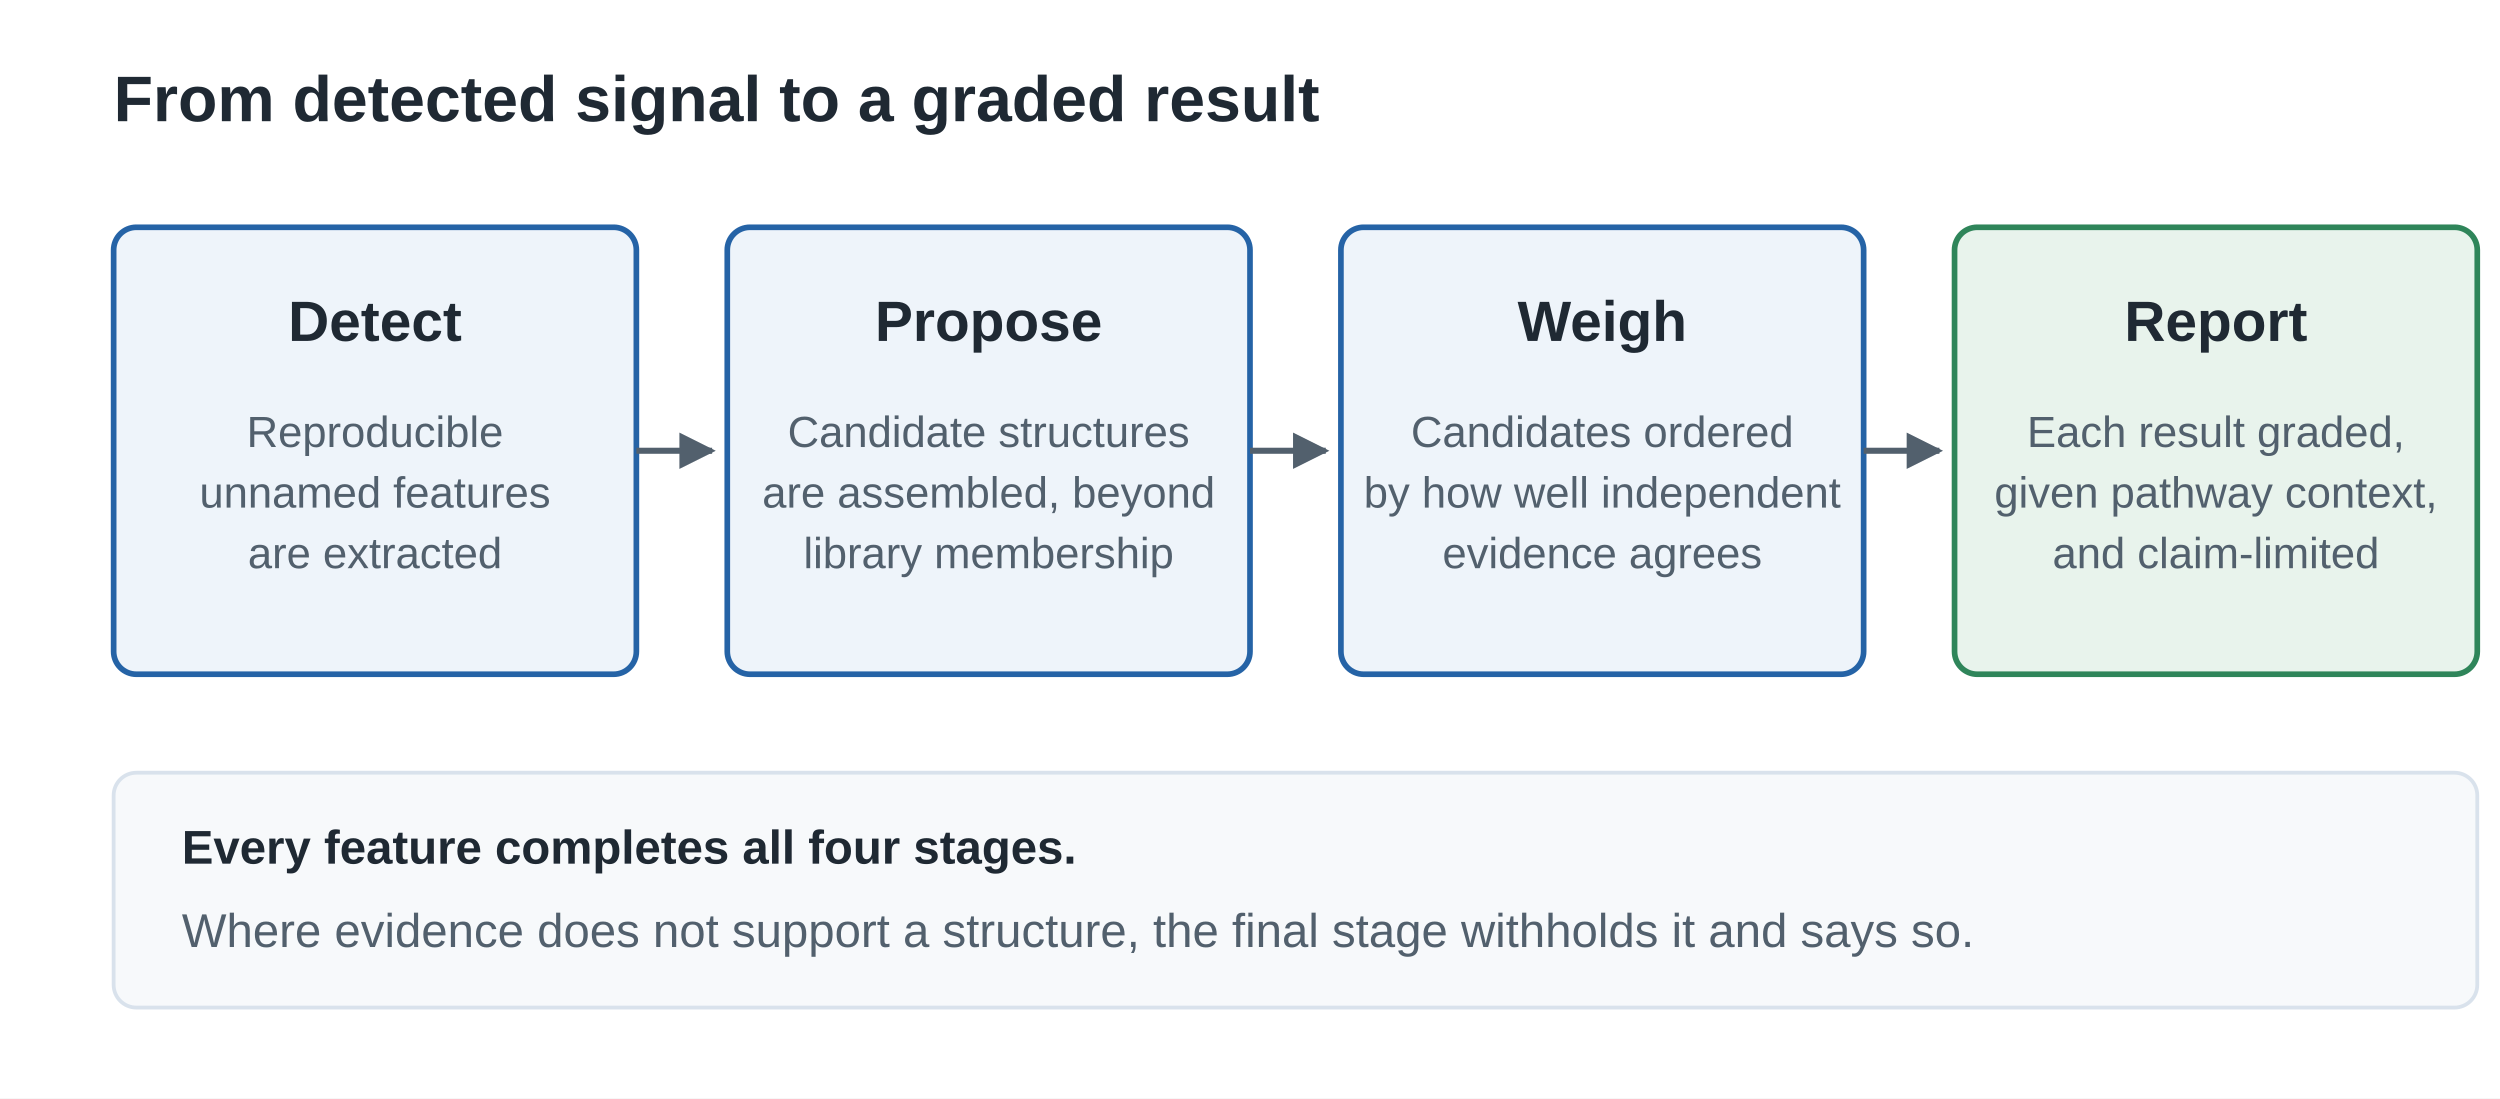
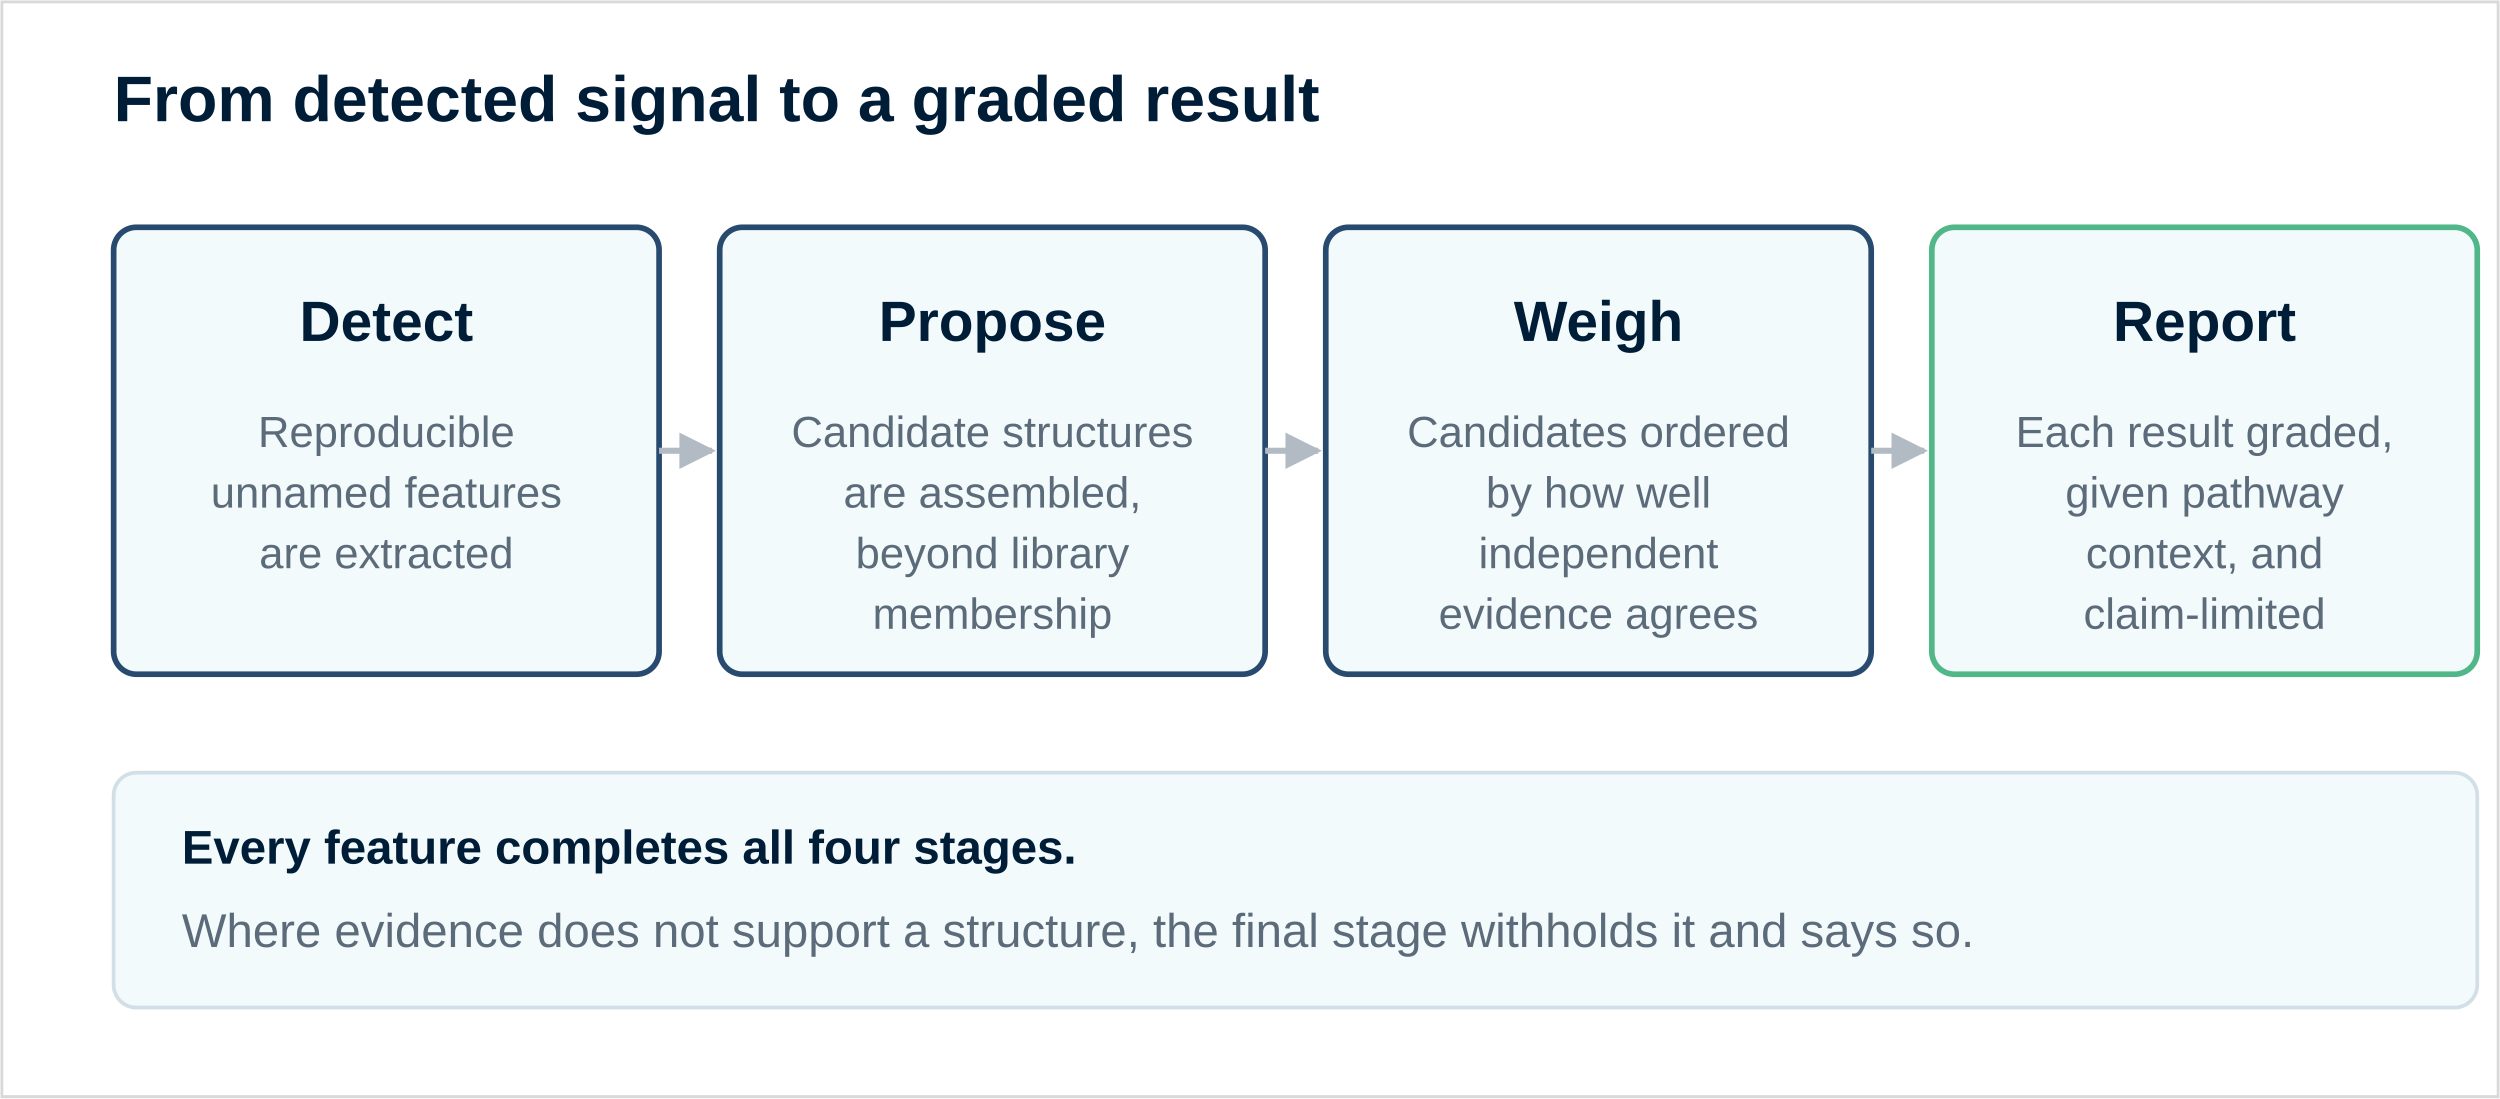
- <svg xmlns="http://www.w3.org/2000/svg" width="660" height="290" viewBox="0 0 660 290" font-family="Arial, Helvetica, sans-serif">
-   <rect width="660" height="290" fill="white" />
-   <text x="30" y="32" font-size="17" text-anchor="start" fill="#1f2933" font-weight="bold">From detected signal to a graded result</text>
-   <rect x="30" y="60" width="138" height="118" rx="6" fill="#eef4fa" stroke="#2563a6" stroke-width="1.5" />
-   <text x="99" y="90" font-size="15" text-anchor="middle" fill="#1f2933" font-weight="bold">Detect</text>
-   <text x="99" y="118" font-size="11.5" text-anchor="middle" fill="#52606d">Reproducible</text>
-   <text x="99" y="134" font-size="11.5" text-anchor="middle" fill="#52606d">unnamed features</text>
-   <text x="99" y="150" font-size="11.5" text-anchor="middle" fill="#52606d">are extracted</text>
-   <rect x="192" y="60" width="138" height="118" rx="6" fill="#eef4fa" stroke="#2563a6" stroke-width="1.5" />
-   <text x="261" y="90" font-size="15" text-anchor="middle" fill="#1f2933" font-weight="bold">Propose</text>
-   <text x="261" y="118" font-size="11.5" text-anchor="middle" fill="#52606d">Candidate structures</text>
-   <text x="261" y="134" font-size="11.5" text-anchor="middle" fill="#52606d">are assembled, beyond</text>
-   <text x="261" y="150" font-size="11.5" text-anchor="middle" fill="#52606d">library membership</text>
-   <rect x="354" y="60" width="138" height="118" rx="6" fill="#eef4fa" stroke="#2563a6" stroke-width="1.5" />
-   <text x="423" y="90" font-size="15" text-anchor="middle" fill="#1f2933" font-weight="bold">Weigh</text>
-   <text x="423" y="118" font-size="11.5" text-anchor="middle" fill="#52606d">Candidates ordered</text>
-   <text x="423" y="134" font-size="11.5" text-anchor="middle" fill="#52606d">by how well independent</text>
-   <text x="423" y="150" font-size="11.5" text-anchor="middle" fill="#52606d">evidence agrees</text>
-   <rect x="516" y="60" width="138" height="118" rx="6" fill="#e8f3ec" stroke="#2f855a" stroke-width="1.5" />
-   <text x="585" y="90" font-size="15" text-anchor="middle" fill="#1f2933" font-weight="bold">Report</text>
-   <text x="585" y="118" font-size="11.5" text-anchor="middle" fill="#52606d">Each result graded,</text>
-   <text x="585" y="134" font-size="11.5" text-anchor="middle" fill="#52606d">given pathway context,</text>
-   <text x="585" y="150" font-size="11.5" text-anchor="middle" fill="#52606d">and claim-limited</text>
-   <path d="M 168 119 L 188 119" stroke="#52606d" stroke-width="1.6" marker-end="url(#arrow)" />
-   <path d="M 330 119 L 350 119" stroke="#52606d" stroke-width="1.6" marker-end="url(#arrow)" />
-   <path d="M 492 119 L 512 119" stroke="#52606d" stroke-width="1.6" marker-end="url(#arrow)" />
+ <svg xmlns="http://www.w3.org/2000/svg" width="660" height="290" viewBox="0 0 660 290" font-family="Montserrat, Avenir Next, Segoe UI, Arial, sans-serif">
+   <rect width="660" height="290" fill="#FFFFFF" />
+   <rect x="0.5" y="0.5" width="659" height="289" fill="none" stroke="#D9D9D9" stroke-width="0.75" />
+   <text x="30" y="32" font-size="17" text-anchor="start" fill="#001D38" font-weight="bold">From detected signal to a graded result</text>
+   <rect x="30" y="60" width="144" height="118" rx="6" fill="#F2FAFC" stroke="#284A6F" stroke-width="1.5" />
+   <text x="102" y="90" font-size="15" text-anchor="middle" fill="#001D38" font-weight="bold">Detect</text>
+   <text x="102" y="118" font-size="11.5" text-anchor="middle" fill="#5C6B7A">Reproducible</text>
+   <text x="102" y="134" font-size="11.5" text-anchor="middle" fill="#5C6B7A">unnamed features</text>
+   <text x="102" y="150" font-size="11.5" text-anchor="middle" fill="#5C6B7A">are extracted</text>
+   <rect x="190" y="60" width="144" height="118" rx="6" fill="#F2FAFC" stroke="#284A6F" stroke-width="1.5" />
+   <text x="262" y="90" font-size="15" text-anchor="middle" fill="#001D38" font-weight="bold">Propose</text>
+   <text x="262" y="118" font-size="11.5" text-anchor="middle" fill="#5C6B7A">Candidate structures</text>
+   <text x="262" y="134" font-size="11.5" text-anchor="middle" fill="#5C6B7A">are assembled,</text>
+   <text x="262" y="150" font-size="11.5" text-anchor="middle" fill="#5C6B7A">beyond library</text>
+   <text x="262" y="166" font-size="11.5" text-anchor="middle" fill="#5C6B7A">membership</text>
+   <rect x="350" y="60" width="144" height="118" rx="6" fill="#F2FAFC" stroke="#284A6F" stroke-width="1.5" />
+   <text x="422" y="90" font-size="15" text-anchor="middle" fill="#001D38" font-weight="bold">Weigh</text>
+   <text x="422" y="118" font-size="11.5" text-anchor="middle" fill="#5C6B7A">Candidates ordered</text>
+   <text x="422" y="134" font-size="11.5" text-anchor="middle" fill="#5C6B7A">by how well</text>
+   <text x="422" y="150" font-size="11.5" text-anchor="middle" fill="#5C6B7A">independent</text>
+   <text x="422" y="166" font-size="11.5" text-anchor="middle" fill="#5C6B7A">evidence agrees</text>
+   <rect x="510" y="60" width="144" height="118" rx="6" fill="#F2FAFC" stroke="#52B788" stroke-width="1.5" />
+   <text x="582" y="90" font-size="15" text-anchor="middle" fill="#001D38" font-weight="bold">Report</text>
+   <text x="582" y="118" font-size="11.5" text-anchor="middle" fill="#5C6B7A">Each result graded,</text>
+   <text x="582" y="134" font-size="11.5" text-anchor="middle" fill="#5C6B7A">given pathway</text>
+   <text x="582" y="150" font-size="11.5" text-anchor="middle" fill="#5C6B7A">context, and</text>
+   <text x="582" y="166" font-size="11.5" text-anchor="middle" fill="#5C6B7A">claim-limited</text>
+   <path d="M 174 119 L 188 119" stroke="#B2BBC3" stroke-width="1.6" marker-end="url(#arrow)" />
+   <path d="M 334 119 L 348 119" stroke="#B2BBC3" stroke-width="1.6" marker-end="url(#arrow)" />
+   <path d="M 494 119 L 508 119" stroke="#B2BBC3" stroke-width="1.6" marker-end="url(#arrow)" />
  <defs>
    <marker id="arrow" viewBox="0 0 10 10" refX="9" refY="5" markerWidth="6" markerHeight="6" orient="auto-start-reverse">
-       <path d="M 0 0 L 10 5 L 0 10 z" fill="#52606d" />
+       <path d="M 0 0 L 10 5 L 0 10 z" fill="#B2BBC3" />
    </marker>
  </defs>
-   <rect x="30" y="204" width="624" height="62" rx="6" fill="#f7f9fb" stroke="#d9e2ec" />
-   <text x="48" y="228" font-size="12.5" text-anchor="start" fill="#1f2933" font-weight="bold">Every feature completes all four stages.</text>
-   <text x="48" y="250" font-size="12.5" text-anchor="start" fill="#52606d">Where evidence does not support a structure, the final stage withholds it and says so.</text>
+   <rect x="30" y="204" width="624" height="62" rx="6" fill="#F2FAFC" stroke="#D3DFE7" />
+   <text x="48" y="228" font-size="12.5" text-anchor="start" fill="#001D38" font-weight="bold">Every feature completes all four stages.</text>
+   <text x="48" y="250" font-size="12.5" text-anchor="start" fill="#5C6B7A">Where evidence does not support a structure, the final stage withholds it and says so.</text>
</svg>
